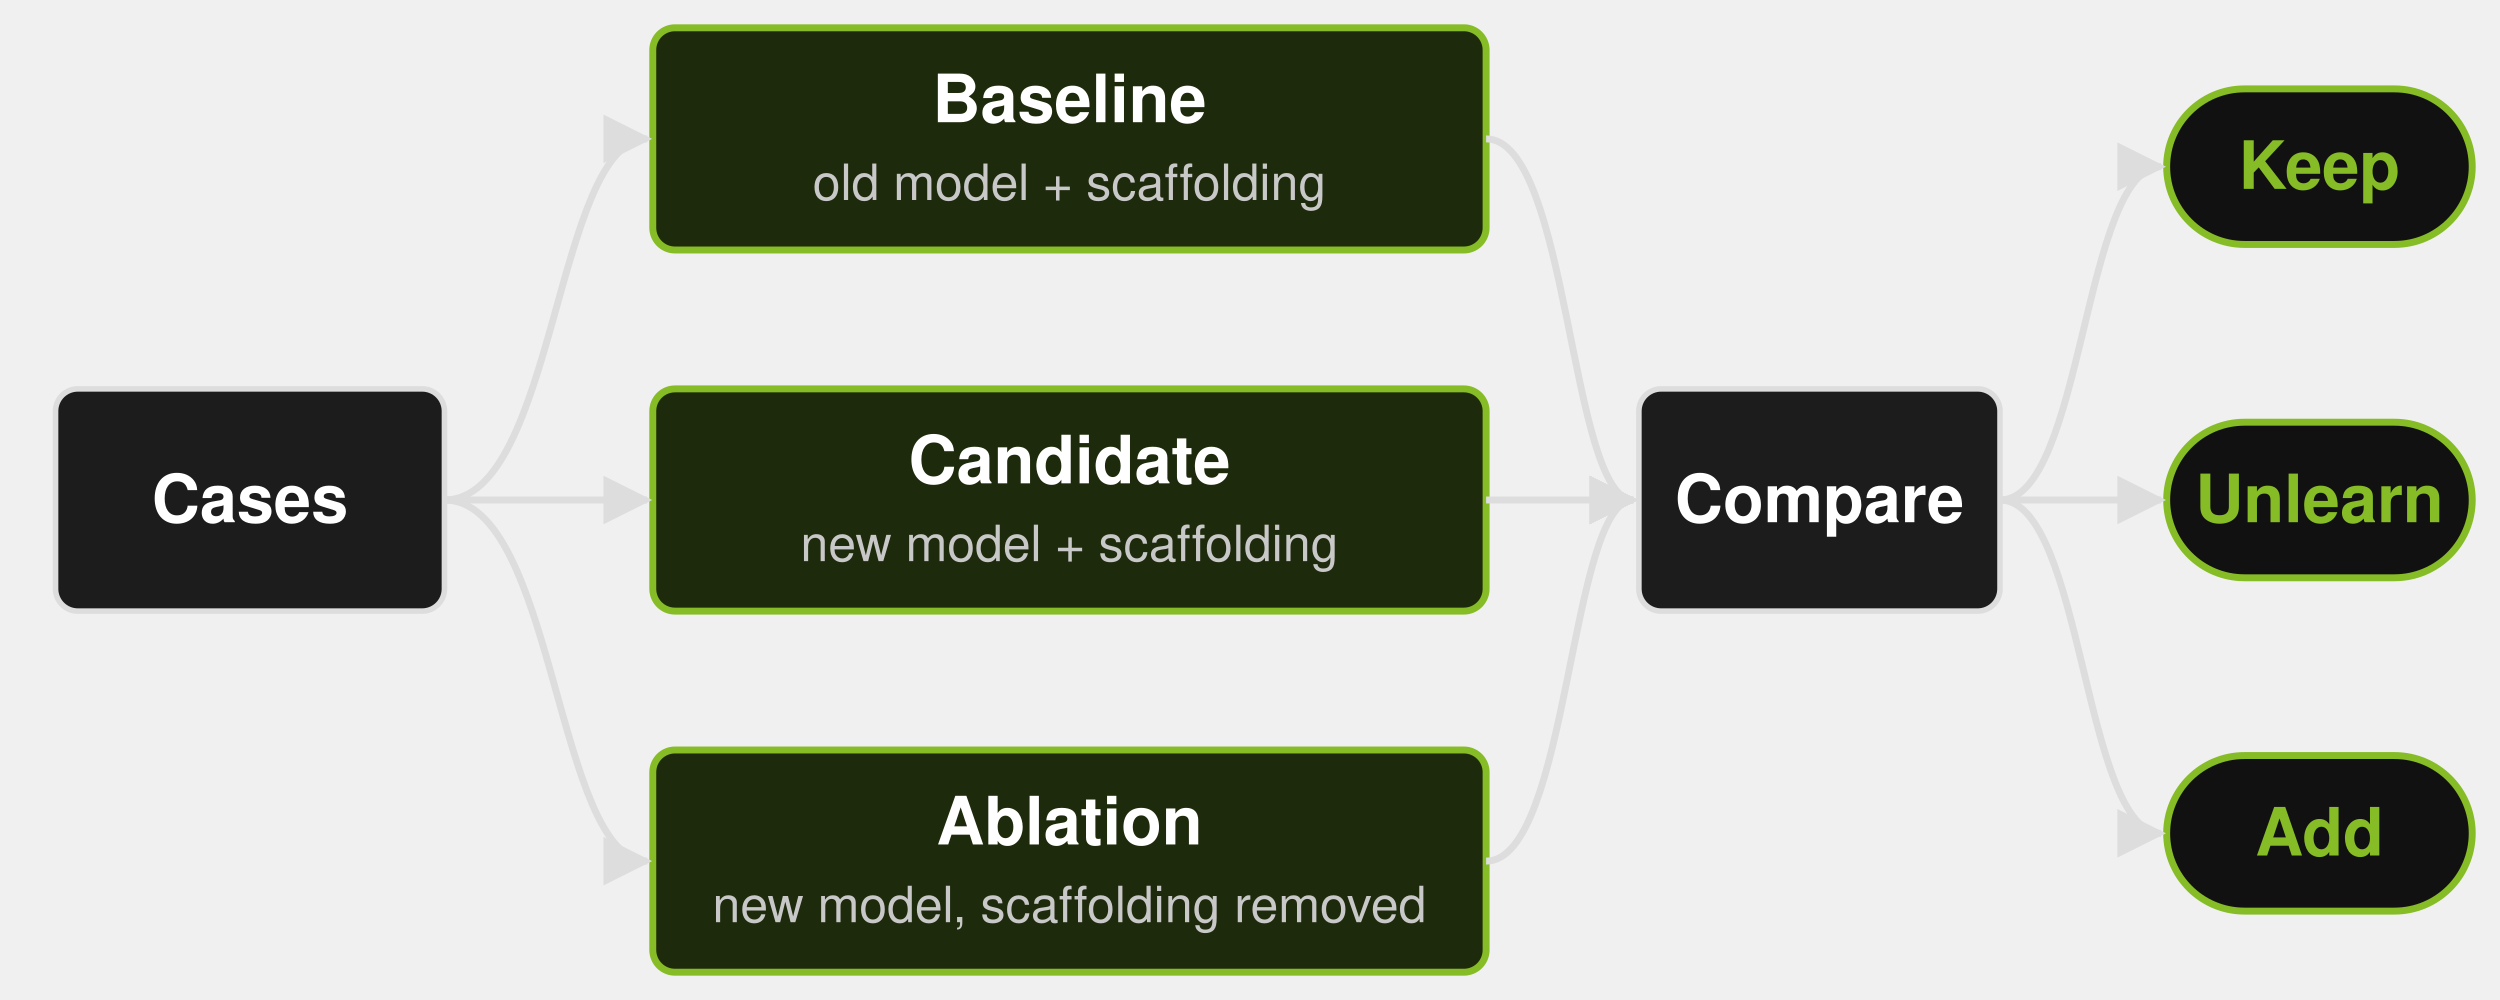
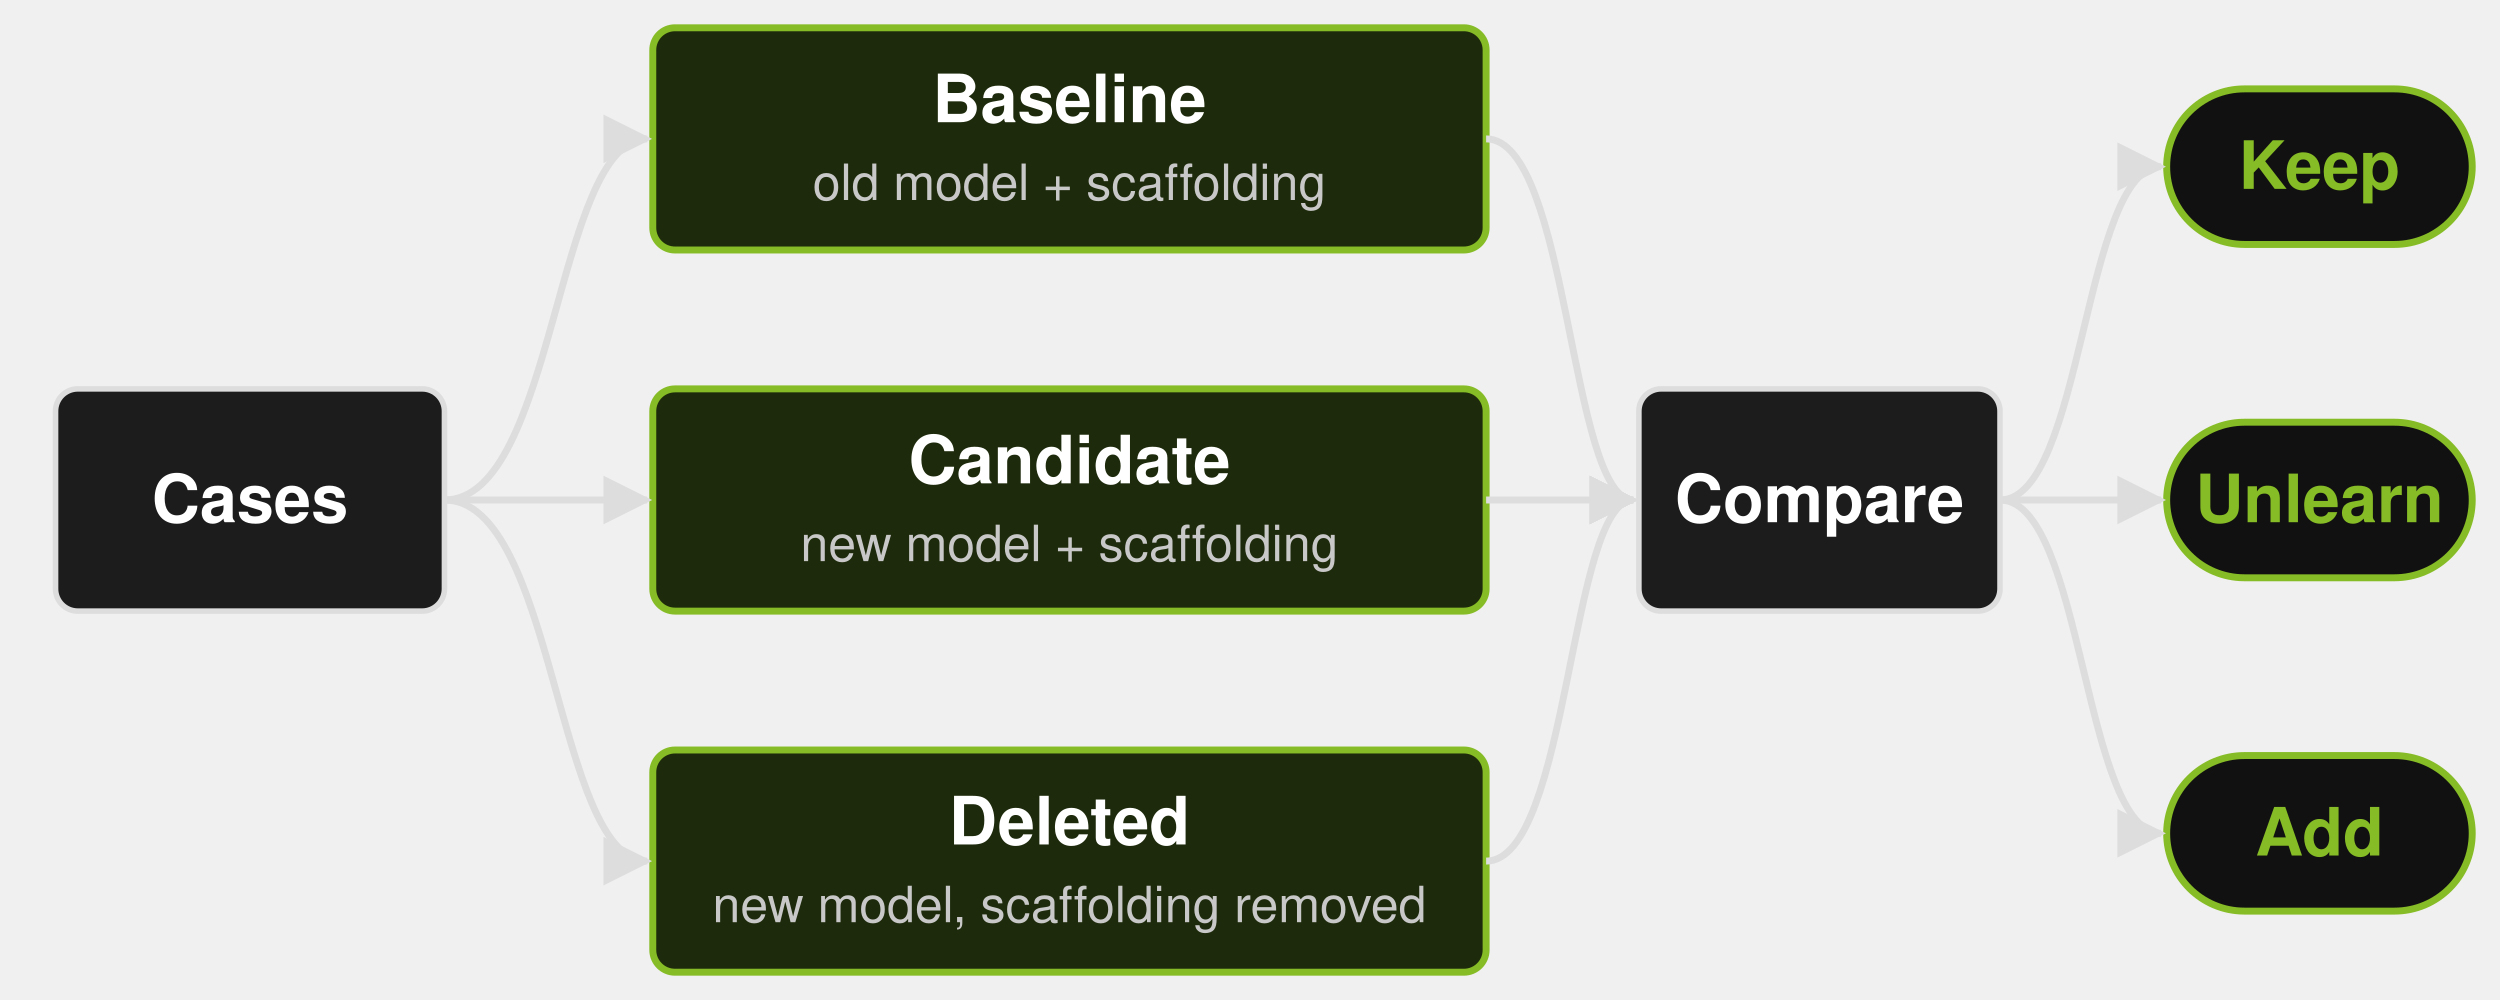
<svg xmlns="http://www.w3.org/2000/svg" viewBox="0 30 900 360" width="900" height="360">
  <defs>
    <marker id="arrow" viewBox="0 0 10 10" refX="9" refY="5" markerWidth="7" markerHeight="7" orient="auto-start-reverse">
      <path d="M0,0 L10,5 L0,10 z" fill="#ddd" />
    </marker>
  </defs>
  <style>
    text { font-family: "Source Sans Pro", Helvetica, Arial, sans-serif; fill: #fff; text-anchor: middle; }
    .name { font-size: 24px; font-weight: 700; }
    .sub { font-size: 18px; fill: #c8c8c8; }
    .box { fill: #1c1c1c; stroke: #ddd; stroke-width: 2; }
    .arm { fill: #1d2a0b; stroke: #86bc25; stroke-width: 2.5; }
    .out { fill: #111; stroke: #86bc25; stroke-width: 2.5; }
    .outtext { font-size: 24px; font-weight: 700; fill: #86bc25; }
    .flow { stroke: #ddd; stroke-width: 2.5; fill: none; marker-end: url(#arrow); }
  </style>
  <rect class="box" x="20" y="170" width="140" height="80" rx="8" />
  <text class="name" x="90" y="218">Cases</text>
  <rect class="arm" x="235" y="40" width="300" height="80" rx="8" />
  <text class="name" x="385" y="74">Baseline</text>
  <text class="sub" x="385" y="102">old model + scaffolding</text>
  <rect class="arm" x="235" y="170" width="300" height="80" rx="8" />
  <text class="name" x="385" y="204">Candidate</text>
  <text class="sub" x="385" y="232">new model + scaffolding</text>
  <rect class="arm" x="235" y="300" width="300" height="80" rx="8" />
-   <text class="name" x="385" y="334">Ablation</text>
+   <text class="name" x="385" y="334">Deleted</text>
  <text class="sub" x="385" y="362">new model, scaffolding removed</text>
  <rect class="box" x="590" y="170" width="130" height="80" rx="8" />
  <text class="name" x="655" y="218">Compare</text>
  <rect class="out" x="780" y="62" width="110" height="56" rx="28" />
  <text class="outtext" x="835" y="98">Keep</text>
  <rect class="out" x="780" y="182" width="110" height="56" rx="28" />
  <text class="outtext" x="835" y="218">Unlearn</text>
  <rect class="out" x="780" y="302" width="110" height="56" rx="28" />
  <text class="outtext" x="835" y="338">Add</text>
  <path class="flow" d="M160,210 C200,210 200,80 233,80" />
  <line class="flow" x1="160" y1="210" x2="233" y2="210" />
  <path class="flow" d="M160,210 C200,210 200,340 233,340" />
  <path class="flow" d="M535,80 C565,80 565,210 588,210" />
  <line class="flow" x1="535" y1="210" x2="588" y2="210" />
  <path class="flow" d="M535,340 C565,340 565,210 588,210" />
  <path class="flow" d="M720,210 C750,210 750,90 778,90" />
  <line class="flow" x1="720" y1="210" x2="778" y2="210" />
  <path class="flow" d="M720,210 C750,210 750,330 778,330" />
</svg>
